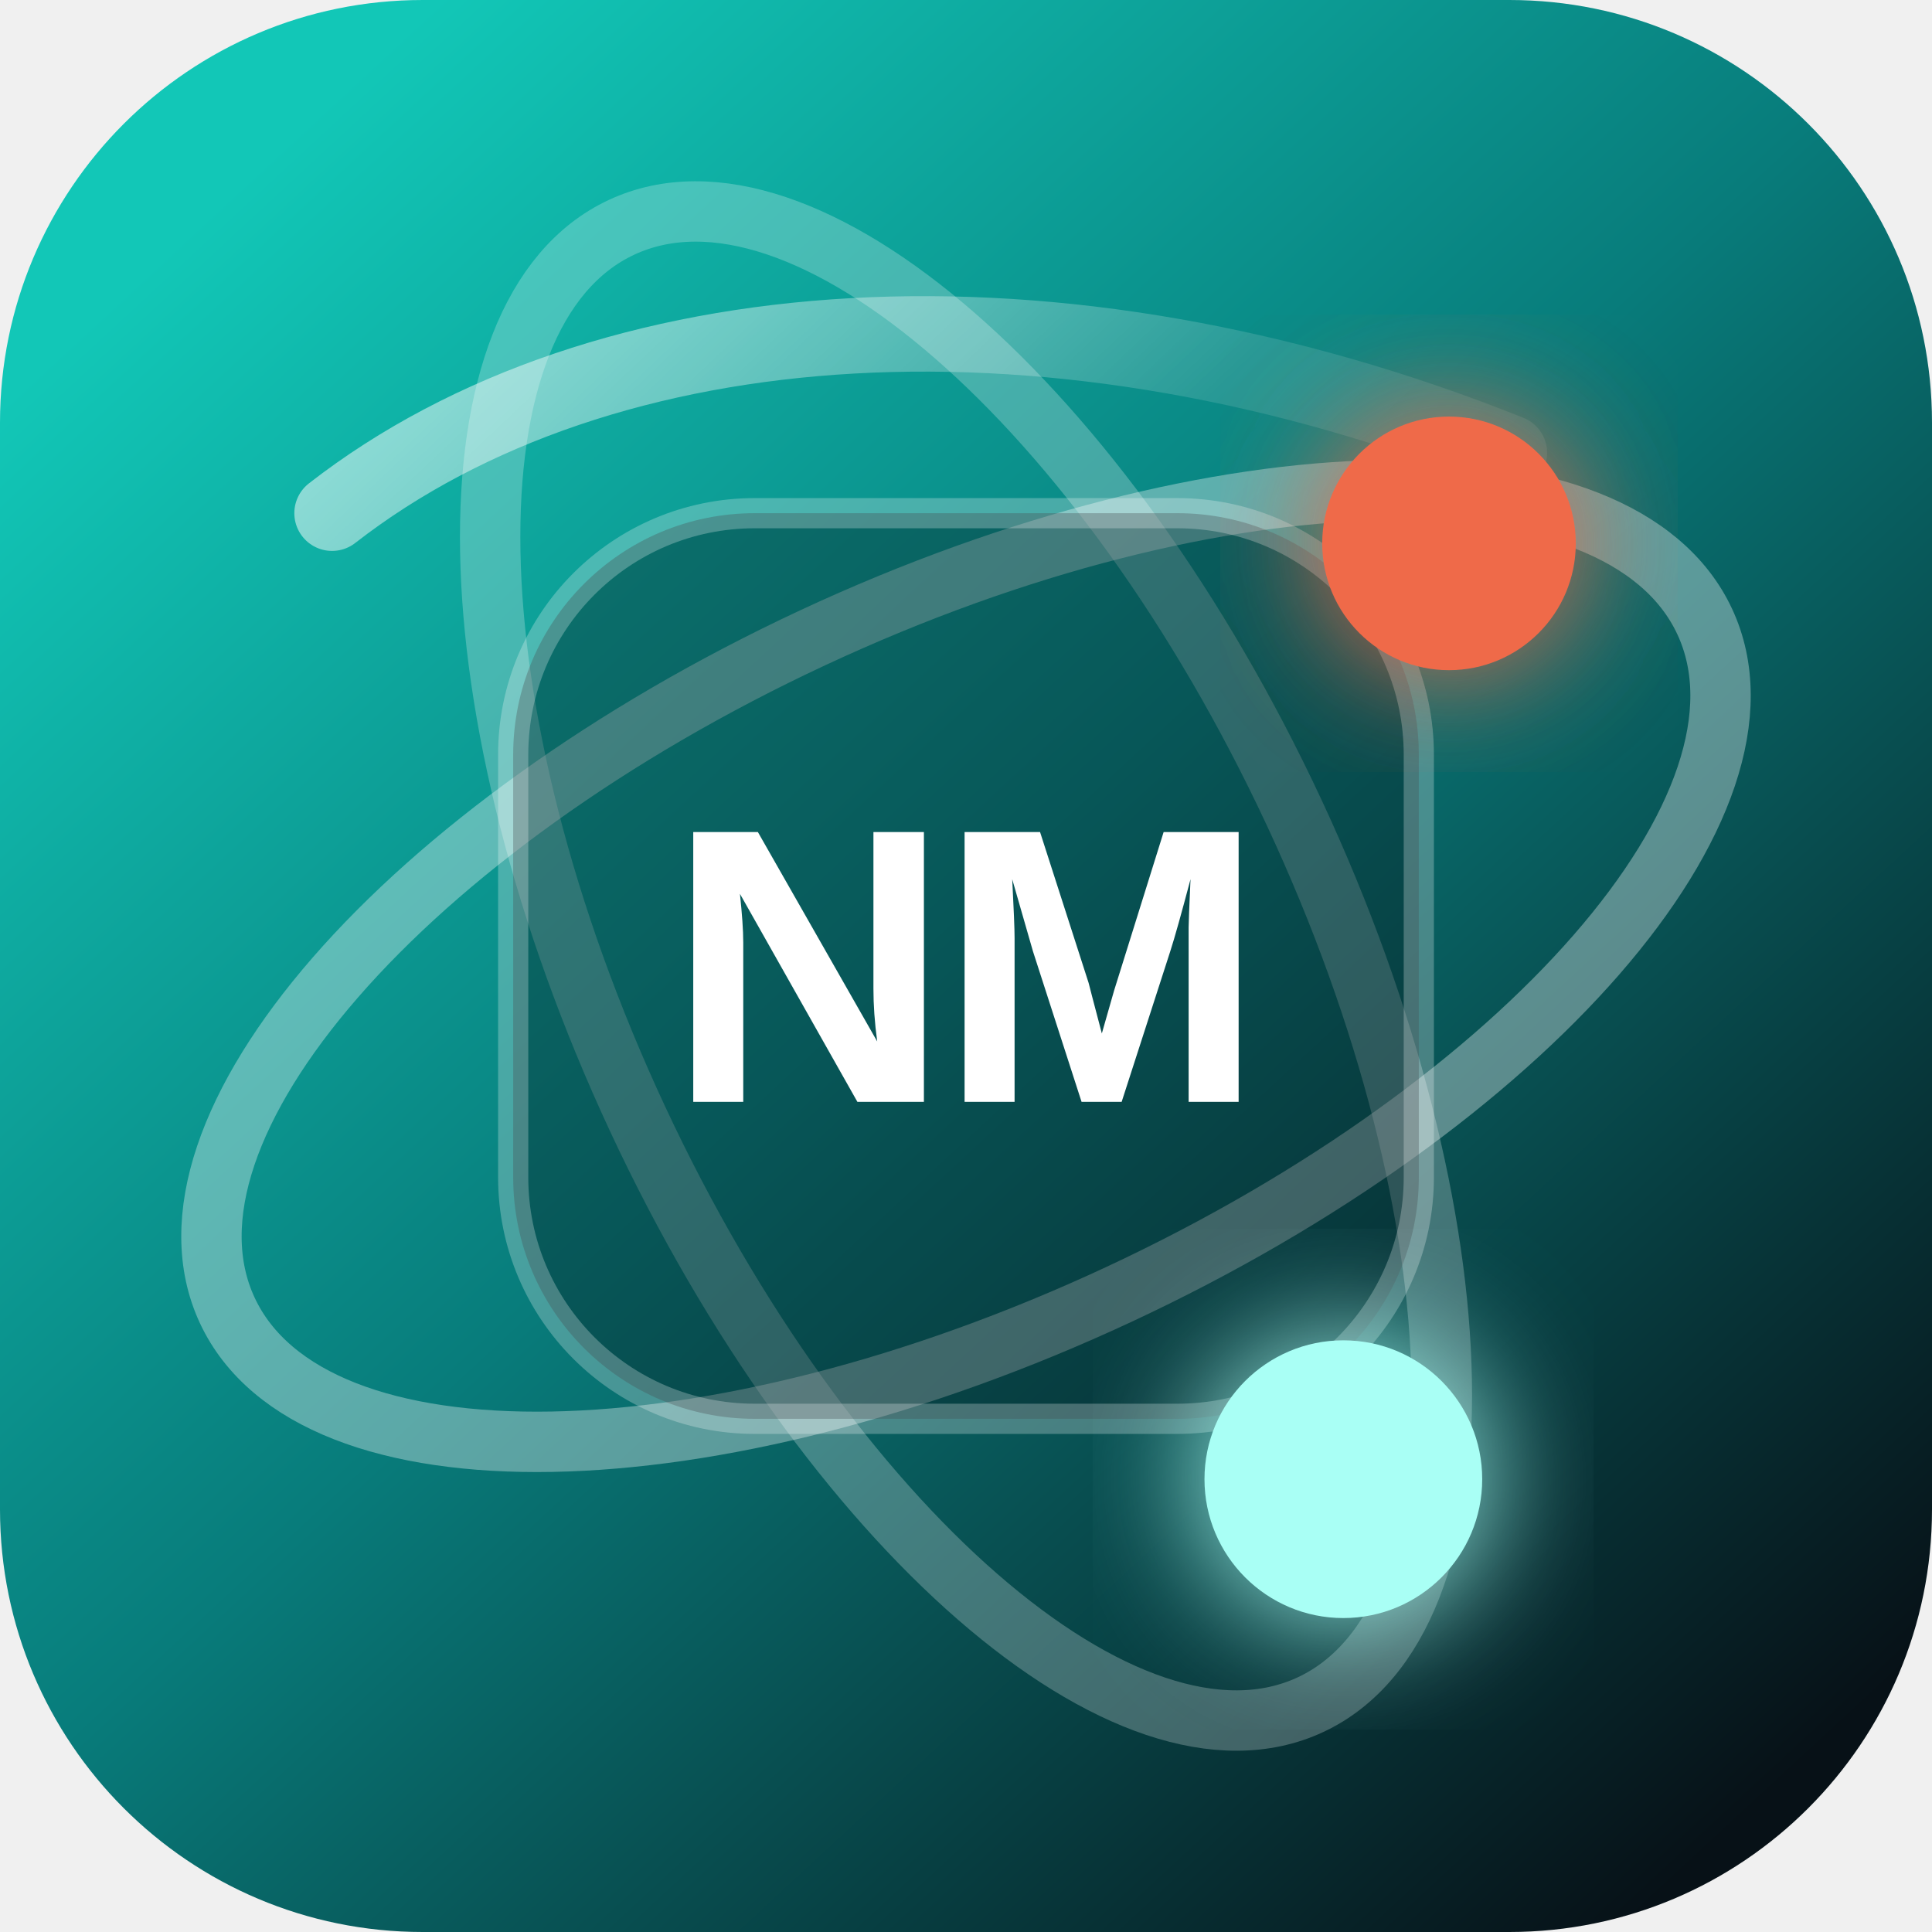
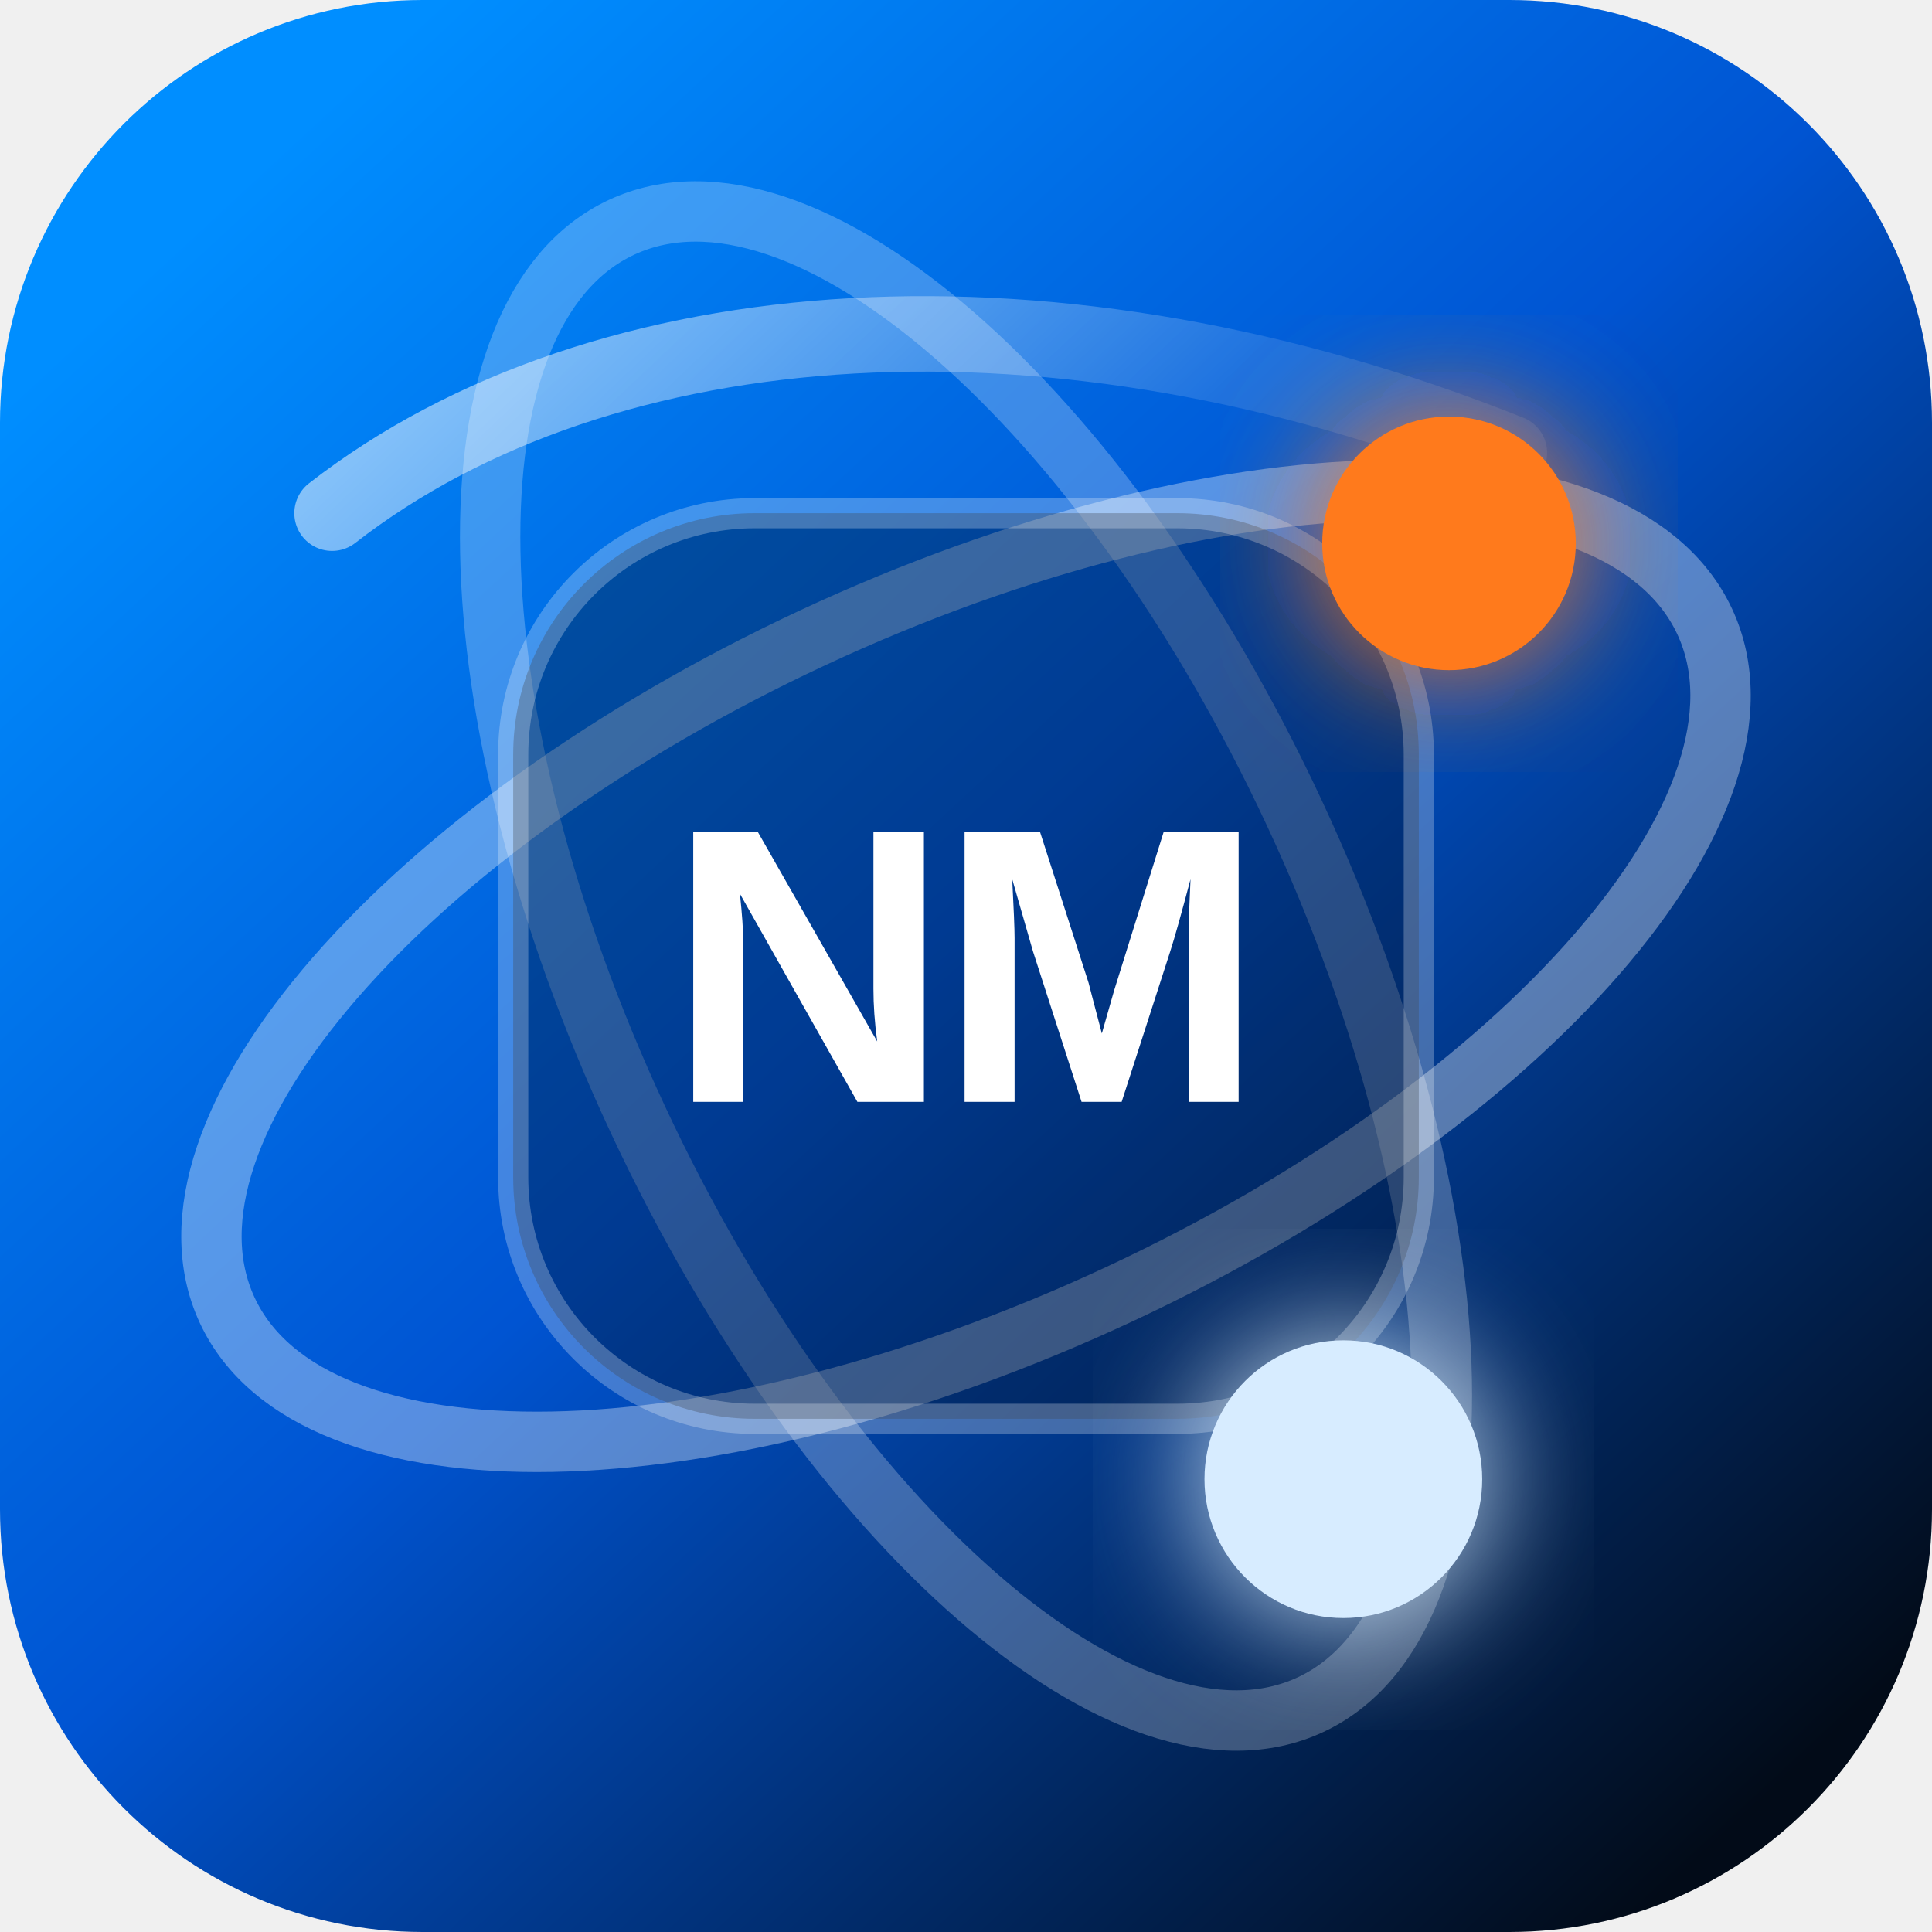
<svg xmlns="http://www.w3.org/2000/svg" viewBox="0 0 64 64">
  <defs>
    <linearGradient id="bg" x1="8" x2="58" y1="6" y2="60" gradientUnits="userSpaceOnUse">
-       <stop stop-color="#12c7b7" />
-       <stop offset=".46" stop-color="#087c7b" />
-       <stop offset="1" stop-color="#071117" />
+       <stop stop-color="#008eff" />
+       <stop offset=".46" stop-color="#0054d2" />
+       <stop offset="1" stop-color="#020b18" />
    </linearGradient>
    <linearGradient id="shine" x1="12" x2="50" y1="8" y2="48" gradientUnits="userSpaceOnUse">
      <stop stop-color="#ffffff" stop-opacity=".62" />
      <stop offset=".42" stop-color="#ffffff" stop-opacity=".12" />
      <stop offset="1" stop-color="#ffffff" stop-opacity="0" />
    </linearGradient>
    <filter id="glow" x="-40%" y="-40%" width="180%" height="180%">
      <feGaussianBlur stdDeviation="2.2" result="blur" />
      <feMerge>
        <feMergeNode in="blur" />
        <feMergeNode in="SourceGraphic" />
      </feMerge>
    </filter>
  </defs>
  <rect width="64" height="64" rx="14" fill="url(#bg)" />
  <path d="M11 17c9-7 24-8 39-2" fill="none" stroke="url(#shine)" stroke-width="2.5" stroke-linecap="round" />
  <ellipse cx="32" cy="32" rx="27" ry="12" fill="none" stroke="#ffffff" stroke-opacity=".34" stroke-width="2" transform="rotate(-25 32 32)" />
  <ellipse cx="32" cy="32" rx="12" ry="27" fill="none" stroke="#ffffff" stroke-opacity=".24" stroke-width="2" transform="rotate(-25 32 32)" />
-   <rect x="17" y="17" width="30" height="30" rx="8" fill="#071117" fill-opacity=".34" stroke="#ffffff" stroke-opacity=".26" />
+   <rect x="17" y="17" width="30" height="30" rx="8" fill="#020b18" fill-opacity=".34" stroke="#ffffff" stroke-opacity=".26" />
  <text x="32" y="36.5" fill="#ffffff" font-family="Arial, Helvetica, sans-serif" font-size="13" font-weight="800" text-anchor="middle" letter-spacing="-.4">NM</text>
-   <circle cx="48" cy="18" r="4.2" fill="#ef6b4a" filter="url(#glow)" />
-   <circle cx="44.5" cy="49" r="4.6" fill="#a9fff5" filter="url(#glow)" />
+   <circle cx="48" cy="18" r="4.2" fill="#ff7a1a" filter="url(#glow)" />
+   <circle cx="44.5" cy="49" r="4.6" fill="#d7ecff" filter="url(#glow)" />
</svg>
